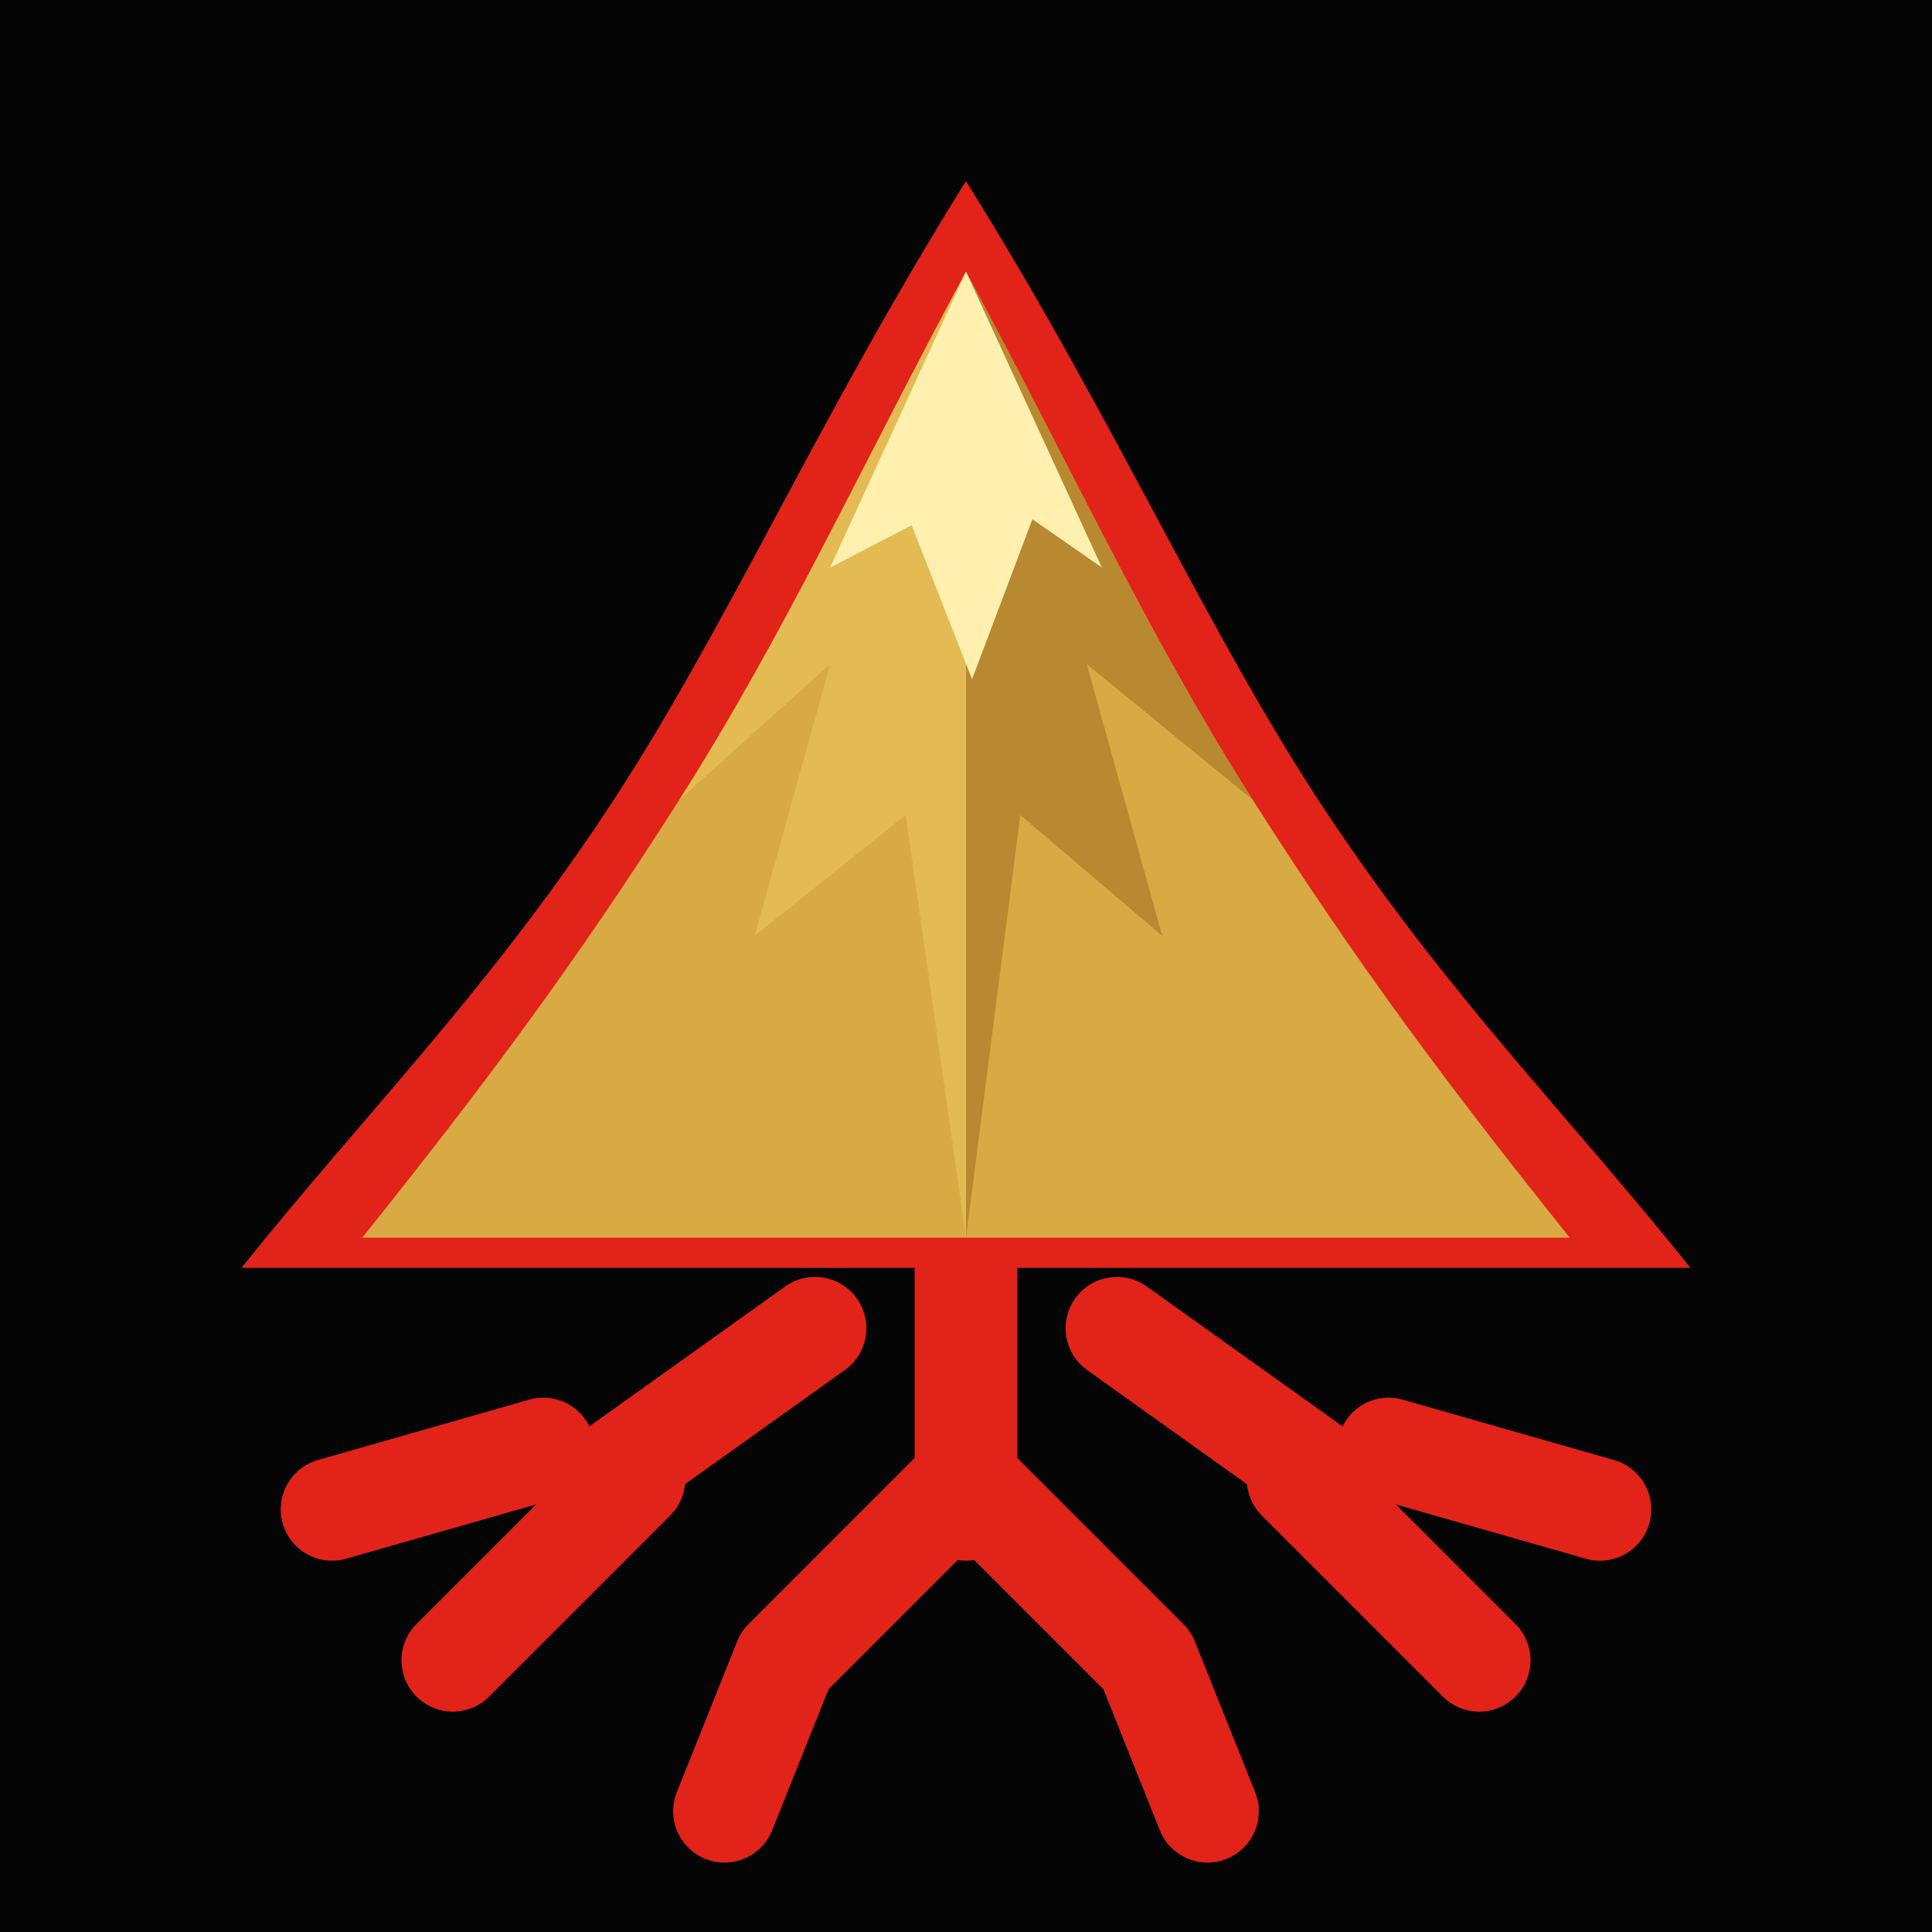
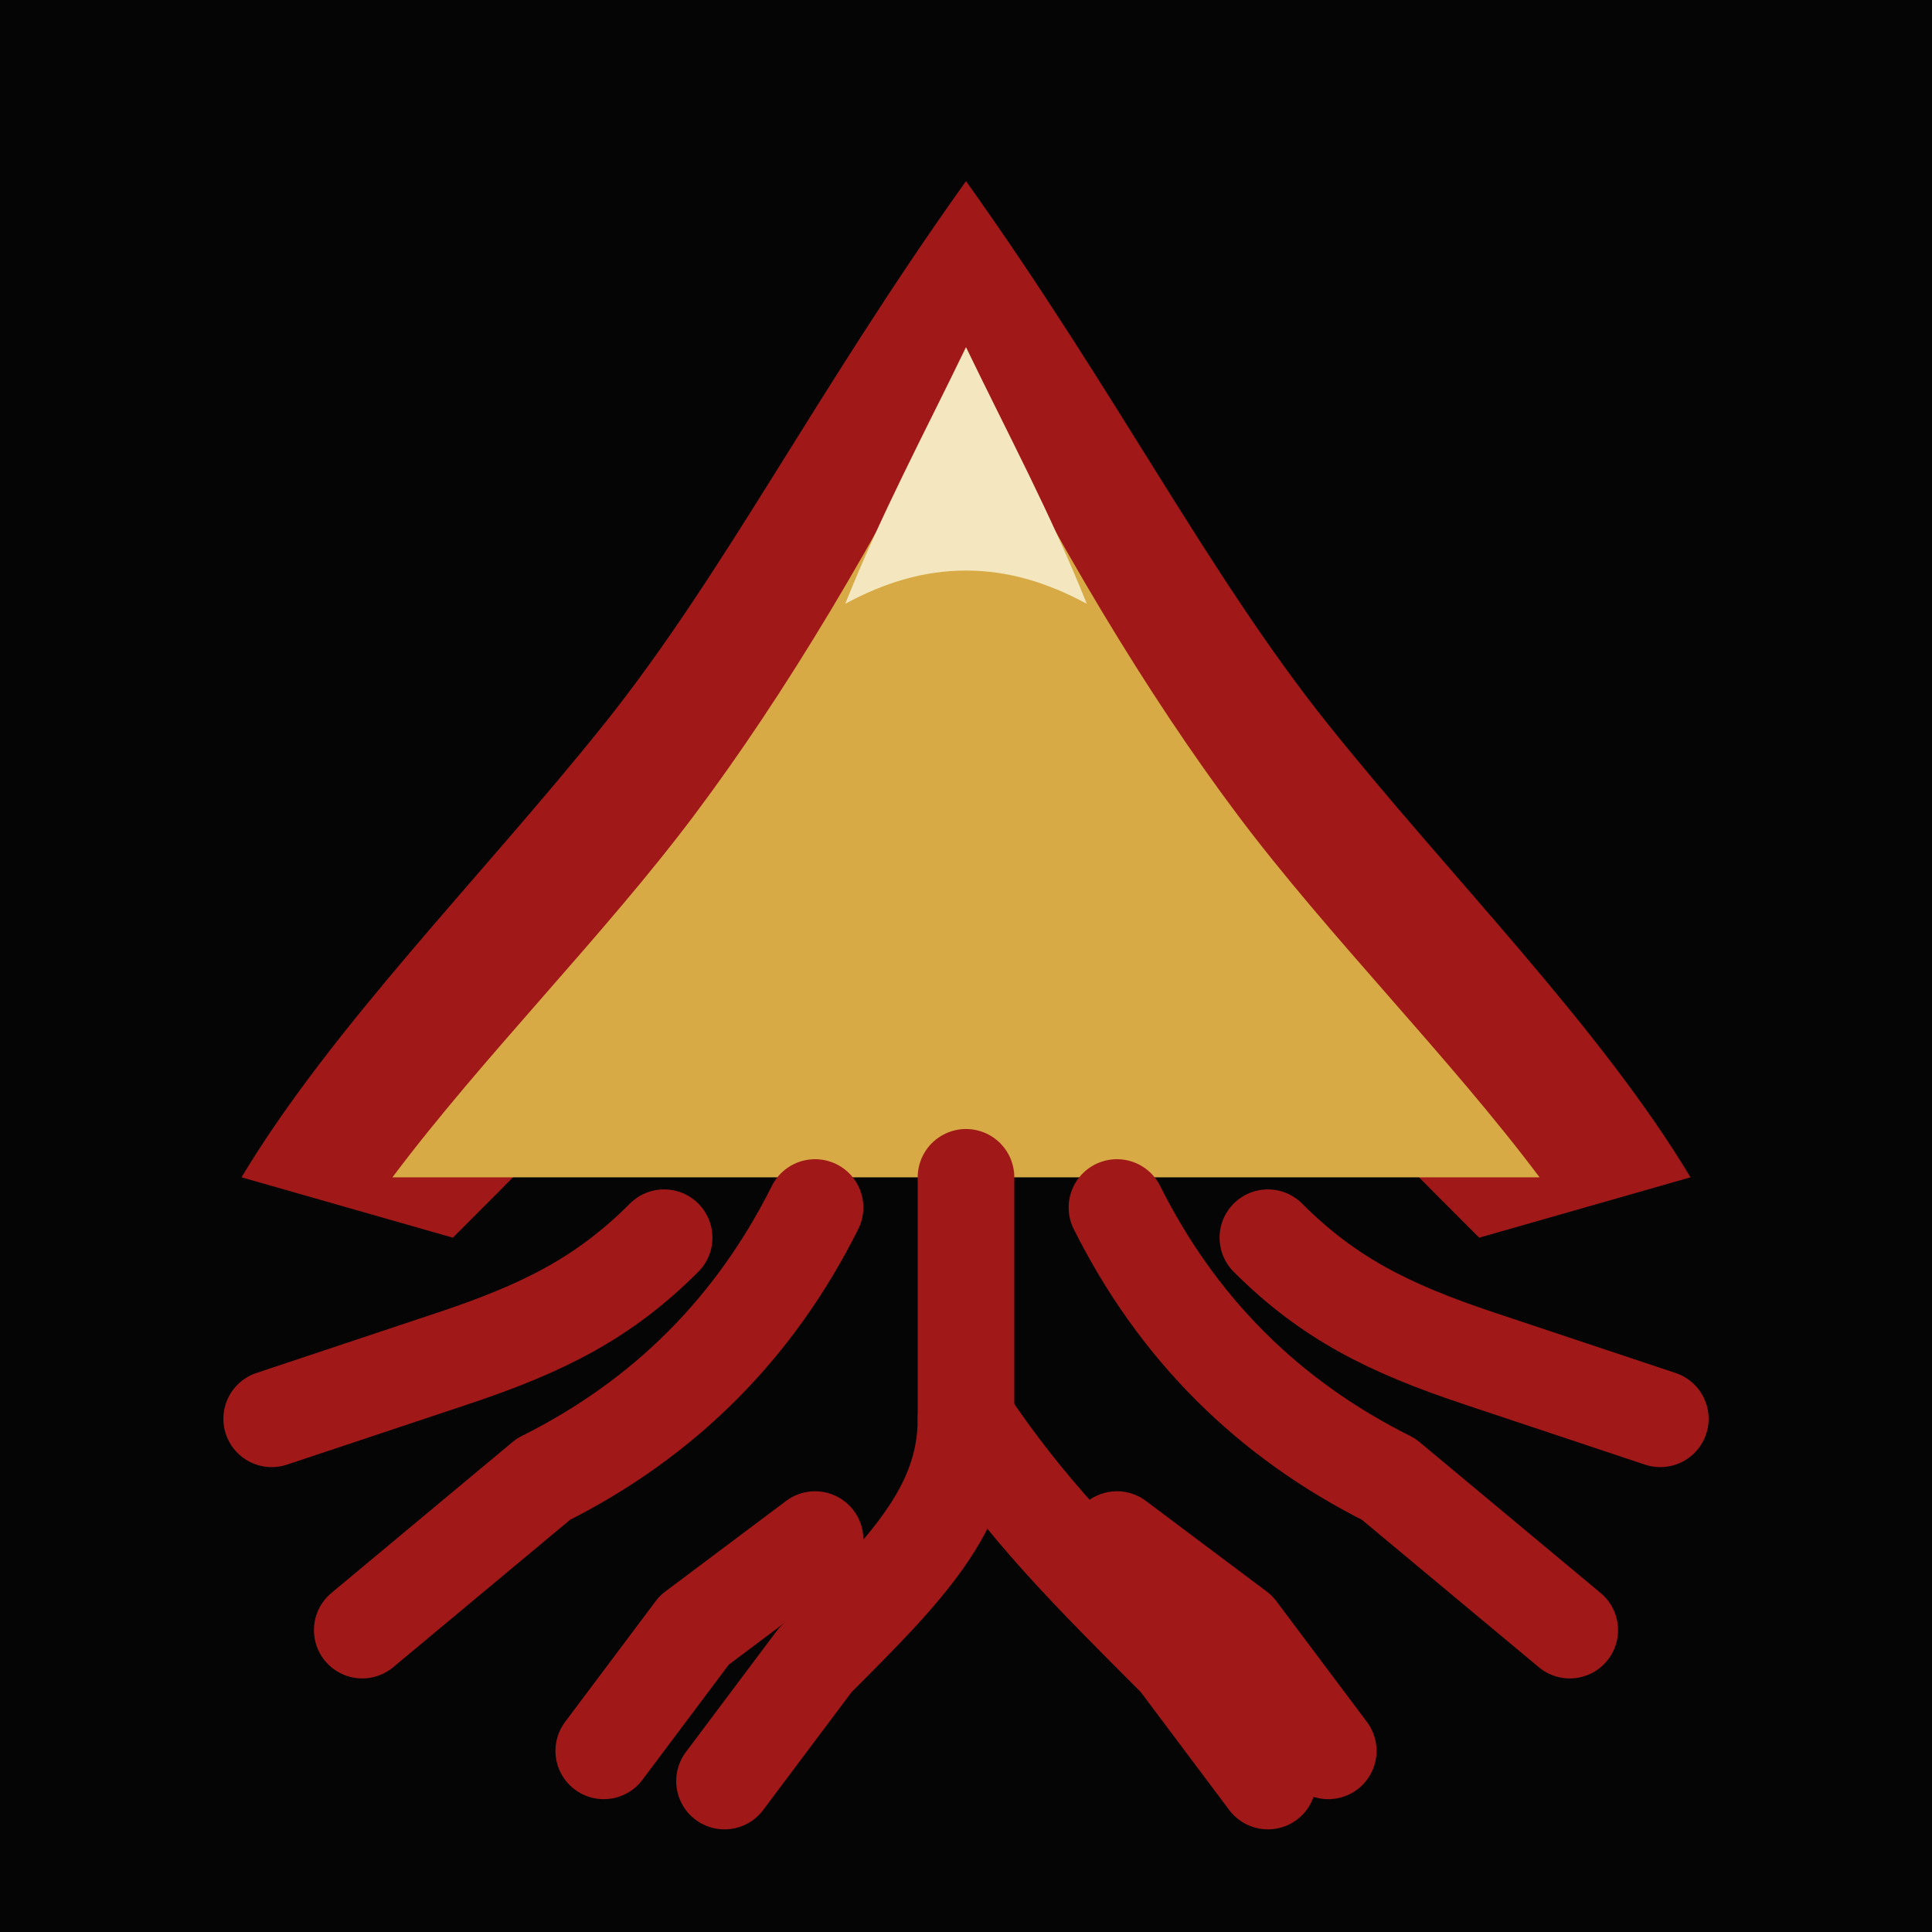
<svg xmlns="http://www.w3.org/2000/svg" viewBox="0 0 64 64">
  <rect width="64" height="64" fill="#050505" />
-   <g fill="none" stroke="#e2231a" stroke-width="3.4" stroke-linecap="round" stroke-linejoin="round">
-     <path d="M32 42v8M32 49l-6 6M32 49l6 6M27 44l-7 5M37 44l7 5M21 49l-6 6M43 49l6 6M26 55l-2 5M38 55l2 5M18 48l-7 2M46 48l7 2" />
+   <path d="M8 39 C11 34 16 29 20 24 C24 19 27 13 32 6 C37 13 40 19 44 24 C48 29 53 34 56 39 L49 41 C45 37 42 34 39 30 C36 26 34 21 32 17 C30 21 28 26 25 30 C22 34 19 37 15 41 Z" fill="#a01818" />
+   <path d="M13 39 C16 35 20 31 23 27 C26 23 29 18 32 12 C35 18 38 23 41 27 C44 31 48 35 51 39 Z" fill="#d7aa46" />
+   <path d="M28 20 C29.2 17 30.6 14.4 32 11.5 C33.4 14.4 34.8 17 36 20 C34.7 19.3 33.4 18.9 32 18.9 C30.6 18.9 29.3 19.3 28 20 Z" fill="#f4e7bf" />
+   <g fill="none" stroke="#a01818" stroke-width="3.2" stroke-linecap="round" stroke-linejoin="round">
+     <path d="M32 39 V47 C32 50 30 52 27 55 L24 59" />
+     <path d="M27 40 C25 44 22 47 18 49 L12 54" />
+     <path d="M22 41 C20 43 18 44 15 45 L9 47" />
+     <path d="M37 40 C39 44 42 47 46 49 L52 54" />
+     <path d="M42 41 C44 43 46 44 49 45 L55 47" />
+     <path d="M32 47 C34 50 36 52 39 55 L42 59" />
+     <path d="M27 51 L23 54 L20 58" />
+     <path d="M37 51 L41 54 L44 58" />
  </g>
-   <path d="M8 42 C12 37 16 33 20 27 C24 21 27 14 32 6 C37 14 40 21 44 27 C48 33 52 37 56 42 Z" fill="#e2231a" />
-   <path d="M12 41 C16 36 19 32 22.5 26.5 C26 21 28.5 15.5 32 9 C35.5 15.5 38 21 41.5 26.5 C45 32 48 36 52 41 Z" fill="#d7aa43" />
-   <path d="M32 9 C35.5 15.5 38 21 41.5 26.5 L36 22 L38.5 31 L33.8 27 L32 41 Z" fill="#b6852f" opacity=".9" />
-   <path d="M32 9 C28.5 15.5 26 21 22.5 26.5 L27.5 22 L25 31 L30 27 L32 41 Z" fill="#efc75f" opacity=".55" />
-   <path d="M27.5 18.8 L32 9 L36.5 18.8 L34.2 17.2 L32.2 22.5 L30.2 17.4 Z" fill="#fff0b0" />
</svg>
